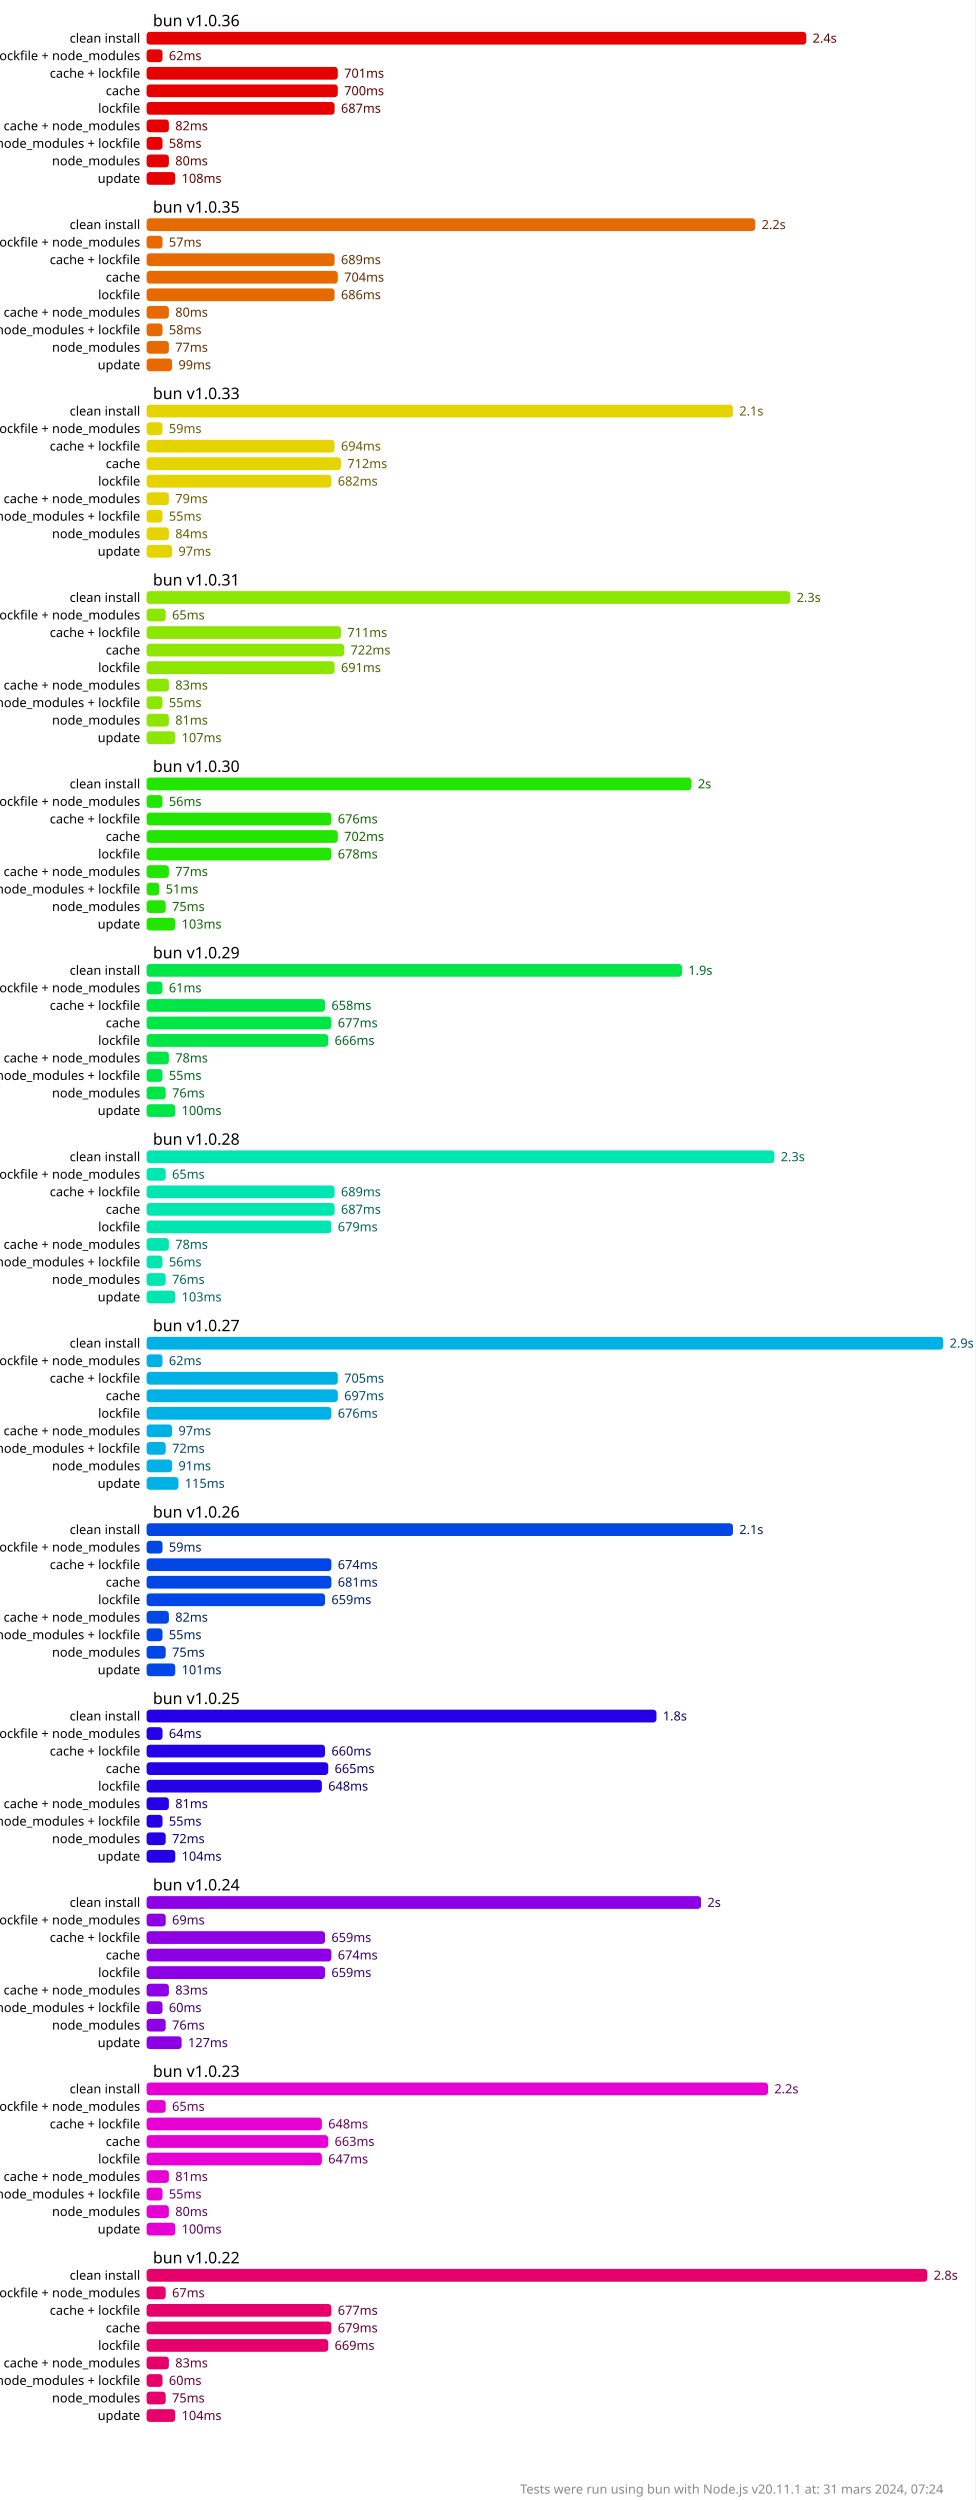
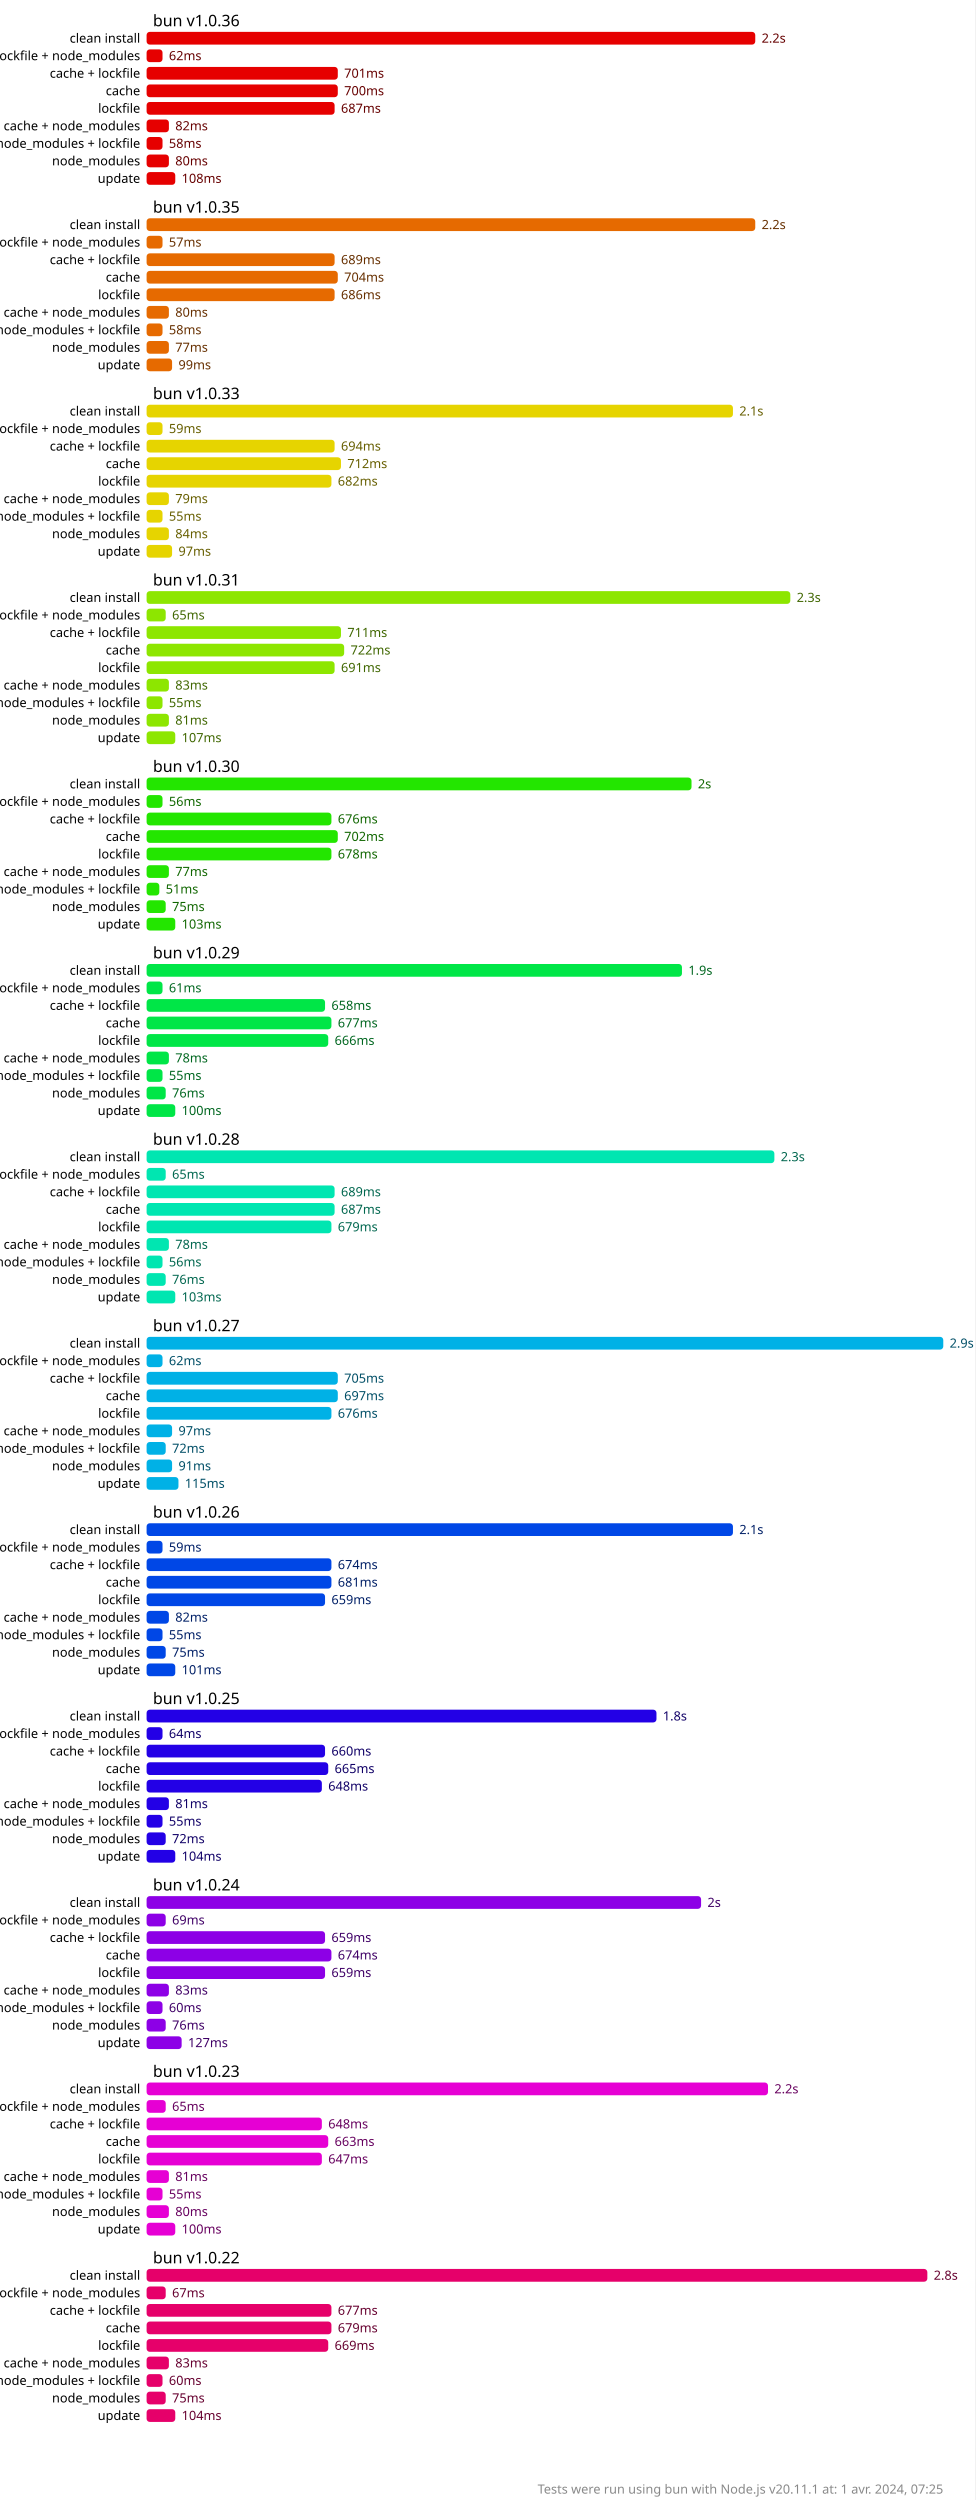
<svg xmlns="http://www.w3.org/2000/svg" version="1.1" viewBox="0 0 306 784.5">
  <style>
    .font { font-family: sans-serif; }
    .s2 { font-size: 2px; }
    .s3 { font-size: 3px; }
    .s4 { font-size: 4px; }
    .s5 { font-size: 5px; }
    .line { stroke: #cacaca; }
    .width { stroke-width: 0.5; }
    .text { fill: #888; }
    .bold { font-weight: bold; }
  </style>
  <rect x="0" y="0" width="306" height="784.5" fill="#fff" />
-   <rect x="46" y="10" width="207" height="4" fill="hsl(0, 100%, 45%)" rx="1" ry="1" />
-   <text x="255" y="12" fill="hsl(0, 100%, 20%)" dominant-baseline="middle" class="font s4">2.4s</text>
+   <rect x="46" y="10" width="191" height="4" fill="hsl(0, 100%, 45%)" rx="1" ry="1" />
+   <text x="239" y="12" fill="hsl(0, 100%, 20%)" dominant-baseline="middle" class="font s4">2.2s</text>
  <rect x="46" y="15.5" width="5" height="4" fill="hsl(0, 100%, 45%)" rx="1" ry="1" />
  <text x="53" y="17.5" fill="hsl(0, 100%, 20%)" dominant-baseline="middle" class="font s4">62ms</text>
  <rect x="46" y="21" width="60" height="4" fill="hsl(0, 100%, 45%)" rx="1" ry="1" />
  <text x="108" y="23" fill="hsl(0, 100%, 20%)" dominant-baseline="middle" class="font s4">701ms</text>
  <rect x="46" y="26.5" width="60" height="4" fill="hsl(0, 100%, 45%)" rx="1" ry="1" />
  <text x="108" y="28.5" fill="hsl(0, 100%, 20%)" dominant-baseline="middle" class="font s4">700ms</text>
  <rect x="46" y="32" width="59" height="4" fill="hsl(0, 100%, 45%)" rx="1" ry="1" />
  <text x="107" y="34" fill="hsl(0, 100%, 20%)" dominant-baseline="middle" class="font s4">687ms</text>
  <rect x="46" y="37.5" width="7" height="4" fill="hsl(0, 100%, 45%)" rx="1" ry="1" />
  <text x="55" y="39.5" fill="hsl(0, 100%, 20%)" dominant-baseline="middle" class="font s4">82ms</text>
  <rect x="46" y="43" width="5" height="4" fill="hsl(0, 100%, 45%)" rx="1" ry="1" />
  <text x="53" y="45" fill="hsl(0, 100%, 20%)" dominant-baseline="middle" class="font s4">58ms</text>
  <rect x="46" y="48.5" width="7" height="4" fill="hsl(0, 100%, 45%)" rx="1" ry="1" />
  <text x="55" y="50.5" fill="hsl(0, 100%, 20%)" dominant-baseline="middle" class="font s4">80ms</text>
  <rect x="46" y="54" width="9" height="4" fill="hsl(0, 100%, 45%)" rx="1" ry="1" />
  <text x="57" y="56" fill="hsl(0, 100%, 20%)" dominant-baseline="middle" class="font s4">108ms</text>
  <rect x="46" y="68.5" width="191" height="4" fill="hsl(27.692, 100%, 45%)" rx="1" ry="1" />
  <text x="239" y="70.5" fill="hsl(27.692, 100%, 20%)" dominant-baseline="middle" class="font s4">2.2s</text>
  <rect x="46" y="74" width="5" height="4" fill="hsl(27.692, 100%, 45%)" rx="1" ry="1" />
  <text x="53" y="76" fill="hsl(27.692, 100%, 20%)" dominant-baseline="middle" class="font s4">57ms</text>
  <rect x="46" y="79.5" width="59" height="4" fill="hsl(27.692, 100%, 45%)" rx="1" ry="1" />
  <text x="107" y="81.5" fill="hsl(27.692, 100%, 20%)" dominant-baseline="middle" class="font s4">689ms</text>
  <rect x="46" y="85" width="60" height="4" fill="hsl(27.692, 100%, 45%)" rx="1" ry="1" />
  <text x="108" y="87" fill="hsl(27.692, 100%, 20%)" dominant-baseline="middle" class="font s4">704ms</text>
  <rect x="46" y="90.5" width="59" height="4" fill="hsl(27.692, 100%, 45%)" rx="1" ry="1" />
  <text x="107" y="92.5" fill="hsl(27.692, 100%, 20%)" dominant-baseline="middle" class="font s4">686ms</text>
  <rect x="46" y="96" width="7" height="4" fill="hsl(27.692, 100%, 45%)" rx="1" ry="1" />
  <text x="55" y="98" fill="hsl(27.692, 100%, 20%)" dominant-baseline="middle" class="font s4">80ms</text>
  <rect x="46" y="101.5" width="5" height="4" fill="hsl(27.692, 100%, 45%)" rx="1" ry="1" />
  <text x="53" y="103.5" fill="hsl(27.692, 100%, 20%)" dominant-baseline="middle" class="font s4">58ms</text>
  <rect x="46" y="107" width="7" height="4" fill="hsl(27.692, 100%, 45%)" rx="1" ry="1" />
  <text x="55" y="109" fill="hsl(27.692, 100%, 20%)" dominant-baseline="middle" class="font s4">77ms</text>
  <rect x="46" y="112.5" width="8" height="4" fill="hsl(27.692, 100%, 45%)" rx="1" ry="1" />
  <text x="56" y="114.5" fill="hsl(27.692, 100%, 20%)" dominant-baseline="middle" class="font s4">99ms</text>
  <rect x="46" y="127" width="184" height="4" fill="hsl(55.385, 100%, 45%)" rx="1" ry="1" />
  <text x="232" y="129" fill="hsl(55.385, 100%, 20%)" dominant-baseline="middle" class="font s4">2.1s</text>
  <rect x="46" y="132.5" width="5" height="4" fill="hsl(55.385, 100%, 45%)" rx="1" ry="1" />
  <text x="53" y="134.5" fill="hsl(55.385, 100%, 20%)" dominant-baseline="middle" class="font s4">59ms</text>
  <rect x="46" y="138" width="59" height="4" fill="hsl(55.385, 100%, 45%)" rx="1" ry="1" />
  <text x="107" y="140" fill="hsl(55.385, 100%, 20%)" dominant-baseline="middle" class="font s4">694ms</text>
  <rect x="46" y="143.5" width="61" height="4" fill="hsl(55.385, 100%, 45%)" rx="1" ry="1" />
  <text x="109" y="145.5" fill="hsl(55.385, 100%, 20%)" dominant-baseline="middle" class="font s4">712ms</text>
  <rect x="46" y="149" width="58" height="4" fill="hsl(55.385, 100%, 45%)" rx="1" ry="1" />
  <text x="106" y="151" fill="hsl(55.385, 100%, 20%)" dominant-baseline="middle" class="font s4">682ms</text>
  <rect x="46" y="154.5" width="7" height="4" fill="hsl(55.385, 100%, 45%)" rx="1" ry="1" />
  <text x="55" y="156.5" fill="hsl(55.385, 100%, 20%)" dominant-baseline="middle" class="font s4">79ms</text>
  <rect x="46" y="160" width="5" height="4" fill="hsl(55.385, 100%, 45%)" rx="1" ry="1" />
  <text x="53" y="162" fill="hsl(55.385, 100%, 20%)" dominant-baseline="middle" class="font s4">55ms</text>
  <rect x="46" y="165.5" width="7" height="4" fill="hsl(55.385, 100%, 45%)" rx="1" ry="1" />
  <text x="55" y="167.5" fill="hsl(55.385, 100%, 20%)" dominant-baseline="middle" class="font s4">84ms</text>
  <rect x="46" y="171" width="8" height="4" fill="hsl(55.385, 100%, 45%)" rx="1" ry="1" />
  <text x="56" y="173" fill="hsl(55.385, 100%, 20%)" dominant-baseline="middle" class="font s4">97ms</text>
  <rect x="46" y="185.5" width="202" height="4" fill="hsl(83.077, 100%, 45%)" rx="1" ry="1" />
  <text x="250" y="187.5" fill="hsl(83.077, 100%, 20%)" dominant-baseline="middle" class="font s4">2.3s</text>
  <rect x="46" y="191" width="6" height="4" fill="hsl(83.077, 100%, 45%)" rx="1" ry="1" />
  <text x="54" y="193" fill="hsl(83.077, 100%, 20%)" dominant-baseline="middle" class="font s4">65ms</text>
  <rect x="46" y="196.5" width="61" height="4" fill="hsl(83.077, 100%, 45%)" rx="1" ry="1" />
  <text x="109" y="198.5" fill="hsl(83.077, 100%, 20%)" dominant-baseline="middle" class="font s4">711ms</text>
  <rect x="46" y="202" width="62" height="4" fill="hsl(83.077, 100%, 45%)" rx="1" ry="1" />
  <text x="110" y="204" fill="hsl(83.077, 100%, 20%)" dominant-baseline="middle" class="font s4">722ms</text>
  <rect x="46" y="207.5" width="59" height="4" fill="hsl(83.077, 100%, 45%)" rx="1" ry="1" />
  <text x="107" y="209.5" fill="hsl(83.077, 100%, 20%)" dominant-baseline="middle" class="font s4">691ms</text>
  <rect x="46" y="213" width="7" height="4" fill="hsl(83.077, 100%, 45%)" rx="1" ry="1" />
  <text x="55" y="215" fill="hsl(83.077, 100%, 20%)" dominant-baseline="middle" class="font s4">83ms</text>
  <rect x="46" y="218.5" width="5" height="4" fill="hsl(83.077, 100%, 45%)" rx="1" ry="1" />
  <text x="53" y="220.5" fill="hsl(83.077, 100%, 20%)" dominant-baseline="middle" class="font s4">55ms</text>
  <rect x="46" y="224" width="7" height="4" fill="hsl(83.077, 100%, 45%)" rx="1" ry="1" />
  <text x="55" y="226" fill="hsl(83.077, 100%, 20%)" dominant-baseline="middle" class="font s4">81ms</text>
  <rect x="46" y="229.5" width="9" height="4" fill="hsl(83.077, 100%, 45%)" rx="1" ry="1" />
  <text x="57" y="231.5" fill="hsl(83.077, 100%, 20%)" dominant-baseline="middle" class="font s4">107ms</text>
  <rect x="46" y="244" width="171" height="4" fill="hsl(110.769, 100%, 45%)" rx="1" ry="1" />
  <text x="219" y="246" fill="hsl(110.769, 100%, 20%)" dominant-baseline="middle" class="font s4">2s</text>
  <rect x="46" y="249.5" width="5" height="4" fill="hsl(110.769, 100%, 45%)" rx="1" ry="1" />
  <text x="53" y="251.5" fill="hsl(110.769, 100%, 20%)" dominant-baseline="middle" class="font s4">56ms</text>
  <rect x="46" y="255" width="58" height="4" fill="hsl(110.769, 100%, 45%)" rx="1" ry="1" />
  <text x="106" y="257" fill="hsl(110.769, 100%, 20%)" dominant-baseline="middle" class="font s4">676ms</text>
  <rect x="46" y="260.5" width="60" height="4" fill="hsl(110.769, 100%, 45%)" rx="1" ry="1" />
  <text x="108" y="262.5" fill="hsl(110.769, 100%, 20%)" dominant-baseline="middle" class="font s4">702ms</text>
  <rect x="46" y="266" width="58" height="4" fill="hsl(110.769, 100%, 45%)" rx="1" ry="1" />
  <text x="106" y="268" fill="hsl(110.769, 100%, 20%)" dominant-baseline="middle" class="font s4">678ms</text>
  <rect x="46" y="271.5" width="7" height="4" fill="hsl(110.769, 100%, 45%)" rx="1" ry="1" />
  <text x="55" y="273.5" fill="hsl(110.769, 100%, 20%)" dominant-baseline="middle" class="font s4">77ms</text>
  <rect x="46" y="277" width="4" height="4" fill="hsl(110.769, 100%, 45%)" rx="1" ry="1" />
  <text x="52" y="279" fill="hsl(110.769, 100%, 20%)" dominant-baseline="middle" class="font s4">51ms</text>
  <rect x="46" y="282.5" width="6" height="4" fill="hsl(110.769, 100%, 45%)" rx="1" ry="1" />
  <text x="54" y="284.5" fill="hsl(110.769, 100%, 20%)" dominant-baseline="middle" class="font s4">75ms</text>
  <rect x="46" y="288" width="9" height="4" fill="hsl(110.769, 100%, 45%)" rx="1" ry="1" />
  <text x="57" y="290" fill="hsl(110.769, 100%, 20%)" dominant-baseline="middle" class="font s4">103ms</text>
  <rect x="46" y="302.5" width="168" height="4" fill="hsl(138.462, 100%, 45%)" rx="1" ry="1" />
  <text x="216" y="304.5" fill="hsl(138.462, 100%, 20%)" dominant-baseline="middle" class="font s4">1.9s</text>
  <rect x="46" y="308" width="5" height="4" fill="hsl(138.462, 100%, 45%)" rx="1" ry="1" />
  <text x="53" y="310" fill="hsl(138.462, 100%, 20%)" dominant-baseline="middle" class="font s4">61ms</text>
  <rect x="46" y="313.5" width="56" height="4" fill="hsl(138.462, 100%, 45%)" rx="1" ry="1" />
  <text x="104" y="315.5" fill="hsl(138.462, 100%, 20%)" dominant-baseline="middle" class="font s4">658ms</text>
  <rect x="46" y="319" width="58" height="4" fill="hsl(138.462, 100%, 45%)" rx="1" ry="1" />
  <text x="106" y="321" fill="hsl(138.462, 100%, 20%)" dominant-baseline="middle" class="font s4">677ms</text>
  <rect x="46" y="324.5" width="57" height="4" fill="hsl(138.462, 100%, 45%)" rx="1" ry="1" />
  <text x="105" y="326.5" fill="hsl(138.462, 100%, 20%)" dominant-baseline="middle" class="font s4">666ms</text>
  <rect x="46" y="330" width="7" height="4" fill="hsl(138.462, 100%, 45%)" rx="1" ry="1" />
  <text x="55" y="332" fill="hsl(138.462, 100%, 20%)" dominant-baseline="middle" class="font s4">78ms</text>
  <rect x="46" y="335.5" width="5" height="4" fill="hsl(138.462, 100%, 45%)" rx="1" ry="1" />
  <text x="53" y="337.5" fill="hsl(138.462, 100%, 20%)" dominant-baseline="middle" class="font s4">55ms</text>
  <rect x="46" y="341" width="6" height="4" fill="hsl(138.462, 100%, 45%)" rx="1" ry="1" />
  <text x="54" y="343" fill="hsl(138.462, 100%, 20%)" dominant-baseline="middle" class="font s4">76ms</text>
  <rect x="46" y="346.5" width="9" height="4" fill="hsl(138.462, 100%, 45%)" rx="1" ry="1" />
  <text x="57" y="348.5" fill="hsl(138.462, 100%, 20%)" dominant-baseline="middle" class="font s4">100ms</text>
  <rect x="46" y="361" width="197" height="4" fill="hsl(166.154, 100%, 45%)" rx="1" ry="1" />
  <text x="245" y="363" fill="hsl(166.154, 100%, 20%)" dominant-baseline="middle" class="font s4">2.3s</text>
  <rect x="46" y="366.5" width="6" height="4" fill="hsl(166.154, 100%, 45%)" rx="1" ry="1" />
  <text x="54" y="368.5" fill="hsl(166.154, 100%, 20%)" dominant-baseline="middle" class="font s4">65ms</text>
  <rect x="46" y="372" width="59" height="4" fill="hsl(166.154, 100%, 45%)" rx="1" ry="1" />
  <text x="107" y="374" fill="hsl(166.154, 100%, 20%)" dominant-baseline="middle" class="font s4">689ms</text>
  <rect x="46" y="377.5" width="59" height="4" fill="hsl(166.154, 100%, 45%)" rx="1" ry="1" />
  <text x="107" y="379.5" fill="hsl(166.154, 100%, 20%)" dominant-baseline="middle" class="font s4">687ms</text>
  <rect x="46" y="383" width="58" height="4" fill="hsl(166.154, 100%, 45%)" rx="1" ry="1" />
  <text x="106" y="385" fill="hsl(166.154, 100%, 20%)" dominant-baseline="middle" class="font s4">679ms</text>
  <rect x="46" y="388.5" width="7" height="4" fill="hsl(166.154, 100%, 45%)" rx="1" ry="1" />
  <text x="55" y="390.5" fill="hsl(166.154, 100%, 20%)" dominant-baseline="middle" class="font s4">78ms</text>
  <rect x="46" y="394" width="5" height="4" fill="hsl(166.154, 100%, 45%)" rx="1" ry="1" />
  <text x="53" y="396" fill="hsl(166.154, 100%, 20%)" dominant-baseline="middle" class="font s4">56ms</text>
  <rect x="46" y="399.5" width="6" height="4" fill="hsl(166.154, 100%, 45%)" rx="1" ry="1" />
  <text x="54" y="401.5" fill="hsl(166.154, 100%, 20%)" dominant-baseline="middle" class="font s4">76ms</text>
  <rect x="46" y="405" width="9" height="4" fill="hsl(166.154, 100%, 45%)" rx="1" ry="1" />
  <text x="57" y="407" fill="hsl(166.154, 100%, 20%)" dominant-baseline="middle" class="font s4">103ms</text>
  <rect x="46" y="419.5" width="250" height="4" fill="hsl(193.846, 100%, 45%)" rx="1" ry="1" />
  <text x="298" y="421.5" fill="hsl(193.846, 100%, 20%)" dominant-baseline="middle" class="font s4">2.9s</text>
  <rect x="46" y="425" width="5" height="4" fill="hsl(193.846, 100%, 45%)" rx="1" ry="1" />
  <text x="53" y="427" fill="hsl(193.846, 100%, 20%)" dominant-baseline="middle" class="font s4">62ms</text>
  <rect x="46" y="430.5" width="60" height="4" fill="hsl(193.846, 100%, 45%)" rx="1" ry="1" />
  <text x="108" y="432.5" fill="hsl(193.846, 100%, 20%)" dominant-baseline="middle" class="font s4">705ms</text>
  <rect x="46" y="436" width="60" height="4" fill="hsl(193.846, 100%, 45%)" rx="1" ry="1" />
  <text x="108" y="438" fill="hsl(193.846, 100%, 20%)" dominant-baseline="middle" class="font s4">697ms</text>
  <rect x="46" y="441.5" width="58" height="4" fill="hsl(193.846, 100%, 45%)" rx="1" ry="1" />
  <text x="106" y="443.5" fill="hsl(193.846, 100%, 20%)" dominant-baseline="middle" class="font s4">676ms</text>
  <rect x="46" y="447" width="8" height="4" fill="hsl(193.846, 100%, 45%)" rx="1" ry="1" />
  <text x="56" y="449" fill="hsl(193.846, 100%, 20%)" dominant-baseline="middle" class="font s4">97ms</text>
  <rect x="46" y="452.5" width="6" height="4" fill="hsl(193.846, 100%, 45%)" rx="1" ry="1" />
  <text x="54" y="454.5" fill="hsl(193.846, 100%, 20%)" dominant-baseline="middle" class="font s4">72ms</text>
  <rect x="46" y="458" width="8" height="4" fill="hsl(193.846, 100%, 45%)" rx="1" ry="1" />
  <text x="56" y="460" fill="hsl(193.846, 100%, 20%)" dominant-baseline="middle" class="font s4">91ms</text>
  <rect x="46" y="463.5" width="10" height="4" fill="hsl(193.846, 100%, 45%)" rx="1" ry="1" />
  <text x="58" y="465.5" fill="hsl(193.846, 100%, 20%)" dominant-baseline="middle" class="font s4">115ms</text>
  <rect x="46" y="478" width="184" height="4" fill="hsl(221.538, 100%, 45%)" rx="1" ry="1" />
  <text x="232" y="480" fill="hsl(221.538, 100%, 20%)" dominant-baseline="middle" class="font s4">2.1s</text>
  <rect x="46" y="483.5" width="5" height="4" fill="hsl(221.538, 100%, 45%)" rx="1" ry="1" />
  <text x="53" y="485.5" fill="hsl(221.538, 100%, 20%)" dominant-baseline="middle" class="font s4">59ms</text>
  <rect x="46" y="489" width="58" height="4" fill="hsl(221.538, 100%, 45%)" rx="1" ry="1" />
  <text x="106" y="491" fill="hsl(221.538, 100%, 20%)" dominant-baseline="middle" class="font s4">674ms</text>
  <rect x="46" y="494.5" width="58" height="4" fill="hsl(221.538, 100%, 45%)" rx="1" ry="1" />
  <text x="106" y="496.5" fill="hsl(221.538, 100%, 20%)" dominant-baseline="middle" class="font s4">681ms</text>
  <rect x="46" y="500" width="56" height="4" fill="hsl(221.538, 100%, 45%)" rx="1" ry="1" />
  <text x="104" y="502" fill="hsl(221.538, 100%, 20%)" dominant-baseline="middle" class="font s4">659ms</text>
  <rect x="46" y="505.5" width="7" height="4" fill="hsl(221.538, 100%, 45%)" rx="1" ry="1" />
  <text x="55" y="507.5" fill="hsl(221.538, 100%, 20%)" dominant-baseline="middle" class="font s4">82ms</text>
  <rect x="46" y="511" width="5" height="4" fill="hsl(221.538, 100%, 45%)" rx="1" ry="1" />
  <text x="53" y="513" fill="hsl(221.538, 100%, 20%)" dominant-baseline="middle" class="font s4">55ms</text>
  <rect x="46" y="516.5" width="6" height="4" fill="hsl(221.538, 100%, 45%)" rx="1" ry="1" />
  <text x="54" y="518.5" fill="hsl(221.538, 100%, 20%)" dominant-baseline="middle" class="font s4">75ms</text>
  <rect x="46" y="522" width="9" height="4" fill="hsl(221.538, 100%, 45%)" rx="1" ry="1" />
  <text x="57" y="524" fill="hsl(221.538, 100%, 20%)" dominant-baseline="middle" class="font s4">101ms</text>
  <rect x="46" y="536.5" width="160" height="4" fill="hsl(249.231, 100%, 45%)" rx="1" ry="1" />
  <text x="208" y="538.5" fill="hsl(249.231, 100%, 20%)" dominant-baseline="middle" class="font s4">1.8s</text>
  <rect x="46" y="542" width="5" height="4" fill="hsl(249.231, 100%, 45%)" rx="1" ry="1" />
  <text x="53" y="544" fill="hsl(249.231, 100%, 20%)" dominant-baseline="middle" class="font s4">64ms</text>
  <rect x="46" y="547.5" width="56" height="4" fill="hsl(249.231, 100%, 45%)" rx="1" ry="1" />
  <text x="104" y="549.5" fill="hsl(249.231, 100%, 20%)" dominant-baseline="middle" class="font s4">660ms</text>
  <rect x="46" y="553" width="57" height="4" fill="hsl(249.231, 100%, 45%)" rx="1" ry="1" />
  <text x="105" y="555" fill="hsl(249.231, 100%, 20%)" dominant-baseline="middle" class="font s4">665ms</text>
  <rect x="46" y="558.5" width="55" height="4" fill="hsl(249.231, 100%, 45%)" rx="1" ry="1" />
  <text x="103" y="560.5" fill="hsl(249.231, 100%, 20%)" dominant-baseline="middle" class="font s4">648ms</text>
  <rect x="46" y="564" width="7" height="4" fill="hsl(249.231, 100%, 45%)" rx="1" ry="1" />
  <text x="55" y="566" fill="hsl(249.231, 100%, 20%)" dominant-baseline="middle" class="font s4">81ms</text>
  <rect x="46" y="569.5" width="5" height="4" fill="hsl(249.231, 100%, 45%)" rx="1" ry="1" />
  <text x="53" y="571.5" fill="hsl(249.231, 100%, 20%)" dominant-baseline="middle" class="font s4">55ms</text>
  <rect x="46" y="575" width="6" height="4" fill="hsl(249.231, 100%, 45%)" rx="1" ry="1" />
  <text x="54" y="577" fill="hsl(249.231, 100%, 20%)" dominant-baseline="middle" class="font s4">72ms</text>
  <rect x="46" y="580.5" width="9" height="4" fill="hsl(249.231, 100%, 45%)" rx="1" ry="1" />
  <text x="57" y="582.5" fill="hsl(249.231, 100%, 20%)" dominant-baseline="middle" class="font s4">104ms</text>
  <rect x="46" y="595" width="174" height="4" fill="hsl(276.923, 100%, 45%)" rx="1" ry="1" />
  <text x="222" y="597" fill="hsl(276.923, 100%, 20%)" dominant-baseline="middle" class="font s4">2s</text>
  <rect x="46" y="600.5" width="6" height="4" fill="hsl(276.923, 100%, 45%)" rx="1" ry="1" />
  <text x="54" y="602.5" fill="hsl(276.923, 100%, 20%)" dominant-baseline="middle" class="font s4">69ms</text>
  <rect x="46" y="606" width="56" height="4" fill="hsl(276.923, 100%, 45%)" rx="1" ry="1" />
  <text x="104" y="608" fill="hsl(276.923, 100%, 20%)" dominant-baseline="middle" class="font s4">659ms</text>
  <rect x="46" y="611.5" width="58" height="4" fill="hsl(276.923, 100%, 45%)" rx="1" ry="1" />
  <text x="106" y="613.5" fill="hsl(276.923, 100%, 20%)" dominant-baseline="middle" class="font s4">674ms</text>
  <rect x="46" y="617" width="56" height="4" fill="hsl(276.923, 100%, 45%)" rx="1" ry="1" />
  <text x="104" y="619" fill="hsl(276.923, 100%, 20%)" dominant-baseline="middle" class="font s4">659ms</text>
  <rect x="46" y="622.5" width="7" height="4" fill="hsl(276.923, 100%, 45%)" rx="1" ry="1" />
  <text x="55" y="624.5" fill="hsl(276.923, 100%, 20%)" dominant-baseline="middle" class="font s4">83ms</text>
  <rect x="46" y="628" width="5" height="4" fill="hsl(276.923, 100%, 45%)" rx="1" ry="1" />
  <text x="53" y="630" fill="hsl(276.923, 100%, 20%)" dominant-baseline="middle" class="font s4">60ms</text>
  <rect x="46" y="633.5" width="6" height="4" fill="hsl(276.923, 100%, 45%)" rx="1" ry="1" />
  <text x="54" y="635.5" fill="hsl(276.923, 100%, 20%)" dominant-baseline="middle" class="font s4">76ms</text>
  <rect x="46" y="639" width="11" height="4" fill="hsl(276.923, 100%, 45%)" rx="1" ry="1" />
  <text x="59" y="641" fill="hsl(276.923, 100%, 20%)" dominant-baseline="middle" class="font s4">127ms</text>
  <rect x="46" y="653.5" width="195" height="4" fill="hsl(304.615, 100%, 45%)" rx="1" ry="1" />
  <text x="243" y="655.5" fill="hsl(304.615, 100%, 20%)" dominant-baseline="middle" class="font s4">2.2s</text>
  <rect x="46" y="659" width="6" height="4" fill="hsl(304.615, 100%, 45%)" rx="1" ry="1" />
  <text x="54" y="661" fill="hsl(304.615, 100%, 20%)" dominant-baseline="middle" class="font s4">65ms</text>
  <rect x="46" y="664.5" width="55" height="4" fill="hsl(304.615, 100%, 45%)" rx="1" ry="1" />
  <text x="103" y="666.5" fill="hsl(304.615, 100%, 20%)" dominant-baseline="middle" class="font s4">648ms</text>
  <rect x="46" y="670" width="57" height="4" fill="hsl(304.615, 100%, 45%)" rx="1" ry="1" />
  <text x="105" y="672" fill="hsl(304.615, 100%, 20%)" dominant-baseline="middle" class="font s4">663ms</text>
  <rect x="46" y="675.5" width="55" height="4" fill="hsl(304.615, 100%, 45%)" rx="1" ry="1" />
  <text x="103" y="677.5" fill="hsl(304.615, 100%, 20%)" dominant-baseline="middle" class="font s4">647ms</text>
  <rect x="46" y="681" width="7" height="4" fill="hsl(304.615, 100%, 45%)" rx="1" ry="1" />
  <text x="55" y="683" fill="hsl(304.615, 100%, 20%)" dominant-baseline="middle" class="font s4">81ms</text>
  <rect x="46" y="686.5" width="5" height="4" fill="hsl(304.615, 100%, 45%)" rx="1" ry="1" />
  <text x="53" y="688.5" fill="hsl(304.615, 100%, 20%)" dominant-baseline="middle" class="font s4">55ms</text>
  <rect x="46" y="692" width="7" height="4" fill="hsl(304.615, 100%, 45%)" rx="1" ry="1" />
  <text x="55" y="694" fill="hsl(304.615, 100%, 20%)" dominant-baseline="middle" class="font s4">80ms</text>
  <rect x="46" y="697.5" width="9" height="4" fill="hsl(304.615, 100%, 45%)" rx="1" ry="1" />
  <text x="57" y="699.5" fill="hsl(304.615, 100%, 20%)" dominant-baseline="middle" class="font s4">100ms</text>
  <rect x="46" y="712" width="245" height="4" fill="hsl(332.308, 100%, 45%)" rx="1" ry="1" />
  <text x="293" y="714" fill="hsl(332.308, 100%, 20%)" dominant-baseline="middle" class="font s4">2.8s</text>
  <rect x="46" y="717.5" width="6" height="4" fill="hsl(332.308, 100%, 45%)" rx="1" ry="1" />
  <text x="54" y="719.5" fill="hsl(332.308, 100%, 20%)" dominant-baseline="middle" class="font s4">67ms</text>
  <rect x="46" y="723" width="58" height="4" fill="hsl(332.308, 100%, 45%)" rx="1" ry="1" />
  <text x="106" y="725" fill="hsl(332.308, 100%, 20%)" dominant-baseline="middle" class="font s4">677ms</text>
  <rect x="46" y="728.5" width="58" height="4" fill="hsl(332.308, 100%, 45%)" rx="1" ry="1" />
  <text x="106" y="730.5" fill="hsl(332.308, 100%, 20%)" dominant-baseline="middle" class="font s4">679ms</text>
  <rect x="46" y="734" width="57" height="4" fill="hsl(332.308, 100%, 45%)" rx="1" ry="1" />
  <text x="105" y="736" fill="hsl(332.308, 100%, 20%)" dominant-baseline="middle" class="font s4">669ms</text>
  <rect x="46" y="739.5" width="7" height="4" fill="hsl(332.308, 100%, 45%)" rx="1" ry="1" />
  <text x="55" y="741.5" fill="hsl(332.308, 100%, 20%)" dominant-baseline="middle" class="font s4">83ms</text>
  <rect x="46" y="745" width="5" height="4" fill="hsl(332.308, 100%, 45%)" rx="1" ry="1" />
  <text x="53" y="747" fill="hsl(332.308, 100%, 20%)" dominant-baseline="middle" class="font s4">60ms</text>
  <rect x="46" y="750.5" width="6" height="4" fill="hsl(332.308, 100%, 45%)" rx="1" ry="1" />
  <text x="54" y="752.5" fill="hsl(332.308, 100%, 20%)" dominant-baseline="middle" class="font s4">75ms</text>
  <rect x="46" y="756" width="9" height="4" fill="hsl(332.308, 100%, 45%)" rx="1" ry="1" />
  <text x="57" y="758" fill="hsl(332.308, 100%, 20%)" dominant-baseline="middle" class="font s4">104ms</text>
  <text x="48" y="6.5" class="font s5" dominant-baseline="middle" text-anchor="start">bun v1.0.36</text>
  <text x="44" y="12" class="font s4" dominant-baseline="middle" text-anchor="end">clean install</text>
  <text x="44" y="17.5" class="font s4" dominant-baseline="middle" text-anchor="end">cache + lockfile + node_modules</text>
  <text x="44" y="23" class="font s4" dominant-baseline="middle" text-anchor="end">cache + lockfile</text>
  <text x="44" y="28.5" class="font s4" dominant-baseline="middle" text-anchor="end">cache</text>
  <text x="44" y="34" class="font s4" dominant-baseline="middle" text-anchor="end">lockfile</text>
  <text x="44" y="39.5" class="font s4" dominant-baseline="middle" text-anchor="end">cache + node_modules</text>
  <text x="44" y="45" class="font s4" dominant-baseline="middle" text-anchor="end">node_modules + lockfile</text>
  <text x="44" y="50.5" class="font s4" dominant-baseline="middle" text-anchor="end">node_modules</text>
  <text x="44" y="56" class="font s4" dominant-baseline="middle" text-anchor="end">update</text>
  <text x="48" y="65" class="font s5" dominant-baseline="middle" text-anchor="start">bun v1.0.35</text>
  <text x="44" y="70.5" class="font s4" dominant-baseline="middle" text-anchor="end">clean install</text>
  <text x="44" y="76" class="font s4" dominant-baseline="middle" text-anchor="end">cache + lockfile + node_modules</text>
  <text x="44" y="81.5" class="font s4" dominant-baseline="middle" text-anchor="end">cache + lockfile</text>
  <text x="44" y="87" class="font s4" dominant-baseline="middle" text-anchor="end">cache</text>
  <text x="44" y="92.5" class="font s4" dominant-baseline="middle" text-anchor="end">lockfile</text>
  <text x="44" y="98" class="font s4" dominant-baseline="middle" text-anchor="end">cache + node_modules</text>
  <text x="44" y="103.5" class="font s4" dominant-baseline="middle" text-anchor="end">node_modules + lockfile</text>
  <text x="44" y="109" class="font s4" dominant-baseline="middle" text-anchor="end">node_modules</text>
  <text x="44" y="114.5" class="font s4" dominant-baseline="middle" text-anchor="end">update</text>
  <text x="48" y="123.5" class="font s5" dominant-baseline="middle" text-anchor="start">bun v1.0.33</text>
  <text x="44" y="129" class="font s4" dominant-baseline="middle" text-anchor="end">clean install</text>
  <text x="44" y="134.5" class="font s4" dominant-baseline="middle" text-anchor="end">cache + lockfile + node_modules</text>
  <text x="44" y="140" class="font s4" dominant-baseline="middle" text-anchor="end">cache + lockfile</text>
  <text x="44" y="145.5" class="font s4" dominant-baseline="middle" text-anchor="end">cache</text>
  <text x="44" y="151" class="font s4" dominant-baseline="middle" text-anchor="end">lockfile</text>
  <text x="44" y="156.5" class="font s4" dominant-baseline="middle" text-anchor="end">cache + node_modules</text>
  <text x="44" y="162" class="font s4" dominant-baseline="middle" text-anchor="end">node_modules + lockfile</text>
  <text x="44" y="167.5" class="font s4" dominant-baseline="middle" text-anchor="end">node_modules</text>
  <text x="44" y="173" class="font s4" dominant-baseline="middle" text-anchor="end">update</text>
  <text x="48" y="182" class="font s5" dominant-baseline="middle" text-anchor="start">bun v1.0.31</text>
  <text x="44" y="187.5" class="font s4" dominant-baseline="middle" text-anchor="end">clean install</text>
  <text x="44" y="193" class="font s4" dominant-baseline="middle" text-anchor="end">cache + lockfile + node_modules</text>
  <text x="44" y="198.5" class="font s4" dominant-baseline="middle" text-anchor="end">cache + lockfile</text>
  <text x="44" y="204" class="font s4" dominant-baseline="middle" text-anchor="end">cache</text>
  <text x="44" y="209.5" class="font s4" dominant-baseline="middle" text-anchor="end">lockfile</text>
  <text x="44" y="215" class="font s4" dominant-baseline="middle" text-anchor="end">cache + node_modules</text>
  <text x="44" y="220.5" class="font s4" dominant-baseline="middle" text-anchor="end">node_modules + lockfile</text>
  <text x="44" y="226" class="font s4" dominant-baseline="middle" text-anchor="end">node_modules</text>
  <text x="44" y="231.5" class="font s4" dominant-baseline="middle" text-anchor="end">update</text>
  <text x="48" y="240.5" class="font s5" dominant-baseline="middle" text-anchor="start">bun v1.0.30</text>
  <text x="44" y="246" class="font s4" dominant-baseline="middle" text-anchor="end">clean install</text>
  <text x="44" y="251.5" class="font s4" dominant-baseline="middle" text-anchor="end">cache + lockfile + node_modules</text>
  <text x="44" y="257" class="font s4" dominant-baseline="middle" text-anchor="end">cache + lockfile</text>
  <text x="44" y="262.5" class="font s4" dominant-baseline="middle" text-anchor="end">cache</text>
  <text x="44" y="268" class="font s4" dominant-baseline="middle" text-anchor="end">lockfile</text>
  <text x="44" y="273.5" class="font s4" dominant-baseline="middle" text-anchor="end">cache + node_modules</text>
  <text x="44" y="279" class="font s4" dominant-baseline="middle" text-anchor="end">node_modules + lockfile</text>
  <text x="44" y="284.5" class="font s4" dominant-baseline="middle" text-anchor="end">node_modules</text>
  <text x="44" y="290" class="font s4" dominant-baseline="middle" text-anchor="end">update</text>
  <text x="48" y="299" class="font s5" dominant-baseline="middle" text-anchor="start">bun v1.0.29</text>
  <text x="44" y="304.5" class="font s4" dominant-baseline="middle" text-anchor="end">clean install</text>
  <text x="44" y="310" class="font s4" dominant-baseline="middle" text-anchor="end">cache + lockfile + node_modules</text>
  <text x="44" y="315.5" class="font s4" dominant-baseline="middle" text-anchor="end">cache + lockfile</text>
  <text x="44" y="321" class="font s4" dominant-baseline="middle" text-anchor="end">cache</text>
  <text x="44" y="326.5" class="font s4" dominant-baseline="middle" text-anchor="end">lockfile</text>
  <text x="44" y="332" class="font s4" dominant-baseline="middle" text-anchor="end">cache + node_modules</text>
  <text x="44" y="337.5" class="font s4" dominant-baseline="middle" text-anchor="end">node_modules + lockfile</text>
  <text x="44" y="343" class="font s4" dominant-baseline="middle" text-anchor="end">node_modules</text>
  <text x="44" y="348.5" class="font s4" dominant-baseline="middle" text-anchor="end">update</text>
  <text x="48" y="357.5" class="font s5" dominant-baseline="middle" text-anchor="start">bun v1.0.28</text>
  <text x="44" y="363" class="font s4" dominant-baseline="middle" text-anchor="end">clean install</text>
  <text x="44" y="368.5" class="font s4" dominant-baseline="middle" text-anchor="end">cache + lockfile + node_modules</text>
  <text x="44" y="374" class="font s4" dominant-baseline="middle" text-anchor="end">cache + lockfile</text>
  <text x="44" y="379.5" class="font s4" dominant-baseline="middle" text-anchor="end">cache</text>
  <text x="44" y="385" class="font s4" dominant-baseline="middle" text-anchor="end">lockfile</text>
  <text x="44" y="390.5" class="font s4" dominant-baseline="middle" text-anchor="end">cache + node_modules</text>
  <text x="44" y="396" class="font s4" dominant-baseline="middle" text-anchor="end">node_modules + lockfile</text>
  <text x="44" y="401.5" class="font s4" dominant-baseline="middle" text-anchor="end">node_modules</text>
  <text x="44" y="407" class="font s4" dominant-baseline="middle" text-anchor="end">update</text>
  <text x="48" y="416" class="font s5" dominant-baseline="middle" text-anchor="start">bun v1.0.27</text>
  <text x="44" y="421.5" class="font s4" dominant-baseline="middle" text-anchor="end">clean install</text>
  <text x="44" y="427" class="font s4" dominant-baseline="middle" text-anchor="end">cache + lockfile + node_modules</text>
  <text x="44" y="432.5" class="font s4" dominant-baseline="middle" text-anchor="end">cache + lockfile</text>
  <text x="44" y="438" class="font s4" dominant-baseline="middle" text-anchor="end">cache</text>
  <text x="44" y="443.5" class="font s4" dominant-baseline="middle" text-anchor="end">lockfile</text>
  <text x="44" y="449" class="font s4" dominant-baseline="middle" text-anchor="end">cache + node_modules</text>
  <text x="44" y="454.5" class="font s4" dominant-baseline="middle" text-anchor="end">node_modules + lockfile</text>
  <text x="44" y="460" class="font s4" dominant-baseline="middle" text-anchor="end">node_modules</text>
  <text x="44" y="465.5" class="font s4" dominant-baseline="middle" text-anchor="end">update</text>
  <text x="48" y="474.5" class="font s5" dominant-baseline="middle" text-anchor="start">bun v1.0.26</text>
  <text x="44" y="480" class="font s4" dominant-baseline="middle" text-anchor="end">clean install</text>
  <text x="44" y="485.5" class="font s4" dominant-baseline="middle" text-anchor="end">cache + lockfile + node_modules</text>
  <text x="44" y="491" class="font s4" dominant-baseline="middle" text-anchor="end">cache + lockfile</text>
  <text x="44" y="496.5" class="font s4" dominant-baseline="middle" text-anchor="end">cache</text>
  <text x="44" y="502" class="font s4" dominant-baseline="middle" text-anchor="end">lockfile</text>
  <text x="44" y="507.5" class="font s4" dominant-baseline="middle" text-anchor="end">cache + node_modules</text>
  <text x="44" y="513" class="font s4" dominant-baseline="middle" text-anchor="end">node_modules + lockfile</text>
  <text x="44" y="518.5" class="font s4" dominant-baseline="middle" text-anchor="end">node_modules</text>
  <text x="44" y="524" class="font s4" dominant-baseline="middle" text-anchor="end">update</text>
  <text x="48" y="533" class="font s5" dominant-baseline="middle" text-anchor="start">bun v1.0.25</text>
  <text x="44" y="538.5" class="font s4" dominant-baseline="middle" text-anchor="end">clean install</text>
  <text x="44" y="544" class="font s4" dominant-baseline="middle" text-anchor="end">cache + lockfile + node_modules</text>
  <text x="44" y="549.5" class="font s4" dominant-baseline="middle" text-anchor="end">cache + lockfile</text>
  <text x="44" y="555" class="font s4" dominant-baseline="middle" text-anchor="end">cache</text>
  <text x="44" y="560.5" class="font s4" dominant-baseline="middle" text-anchor="end">lockfile</text>
  <text x="44" y="566" class="font s4" dominant-baseline="middle" text-anchor="end">cache + node_modules</text>
  <text x="44" y="571.5" class="font s4" dominant-baseline="middle" text-anchor="end">node_modules + lockfile</text>
  <text x="44" y="577" class="font s4" dominant-baseline="middle" text-anchor="end">node_modules</text>
  <text x="44" y="582.5" class="font s4" dominant-baseline="middle" text-anchor="end">update</text>
  <text x="48" y="591.5" class="font s5" dominant-baseline="middle" text-anchor="start">bun v1.0.24</text>
  <text x="44" y="597" class="font s4" dominant-baseline="middle" text-anchor="end">clean install</text>
  <text x="44" y="602.5" class="font s4" dominant-baseline="middle" text-anchor="end">cache + lockfile + node_modules</text>
  <text x="44" y="608" class="font s4" dominant-baseline="middle" text-anchor="end">cache + lockfile</text>
  <text x="44" y="613.5" class="font s4" dominant-baseline="middle" text-anchor="end">cache</text>
  <text x="44" y="619" class="font s4" dominant-baseline="middle" text-anchor="end">lockfile</text>
  <text x="44" y="624.5" class="font s4" dominant-baseline="middle" text-anchor="end">cache + node_modules</text>
  <text x="44" y="630" class="font s4" dominant-baseline="middle" text-anchor="end">node_modules + lockfile</text>
  <text x="44" y="635.5" class="font s4" dominant-baseline="middle" text-anchor="end">node_modules</text>
  <text x="44" y="641" class="font s4" dominant-baseline="middle" text-anchor="end">update</text>
  <text x="48" y="650" class="font s5" dominant-baseline="middle" text-anchor="start">bun v1.0.23</text>
  <text x="44" y="655.5" class="font s4" dominant-baseline="middle" text-anchor="end">clean install</text>
  <text x="44" y="661" class="font s4" dominant-baseline="middle" text-anchor="end">cache + lockfile + node_modules</text>
  <text x="44" y="666.5" class="font s4" dominant-baseline="middle" text-anchor="end">cache + lockfile</text>
  <text x="44" y="672" class="font s4" dominant-baseline="middle" text-anchor="end">cache</text>
  <text x="44" y="677.5" class="font s4" dominant-baseline="middle" text-anchor="end">lockfile</text>
  <text x="44" y="683" class="font s4" dominant-baseline="middle" text-anchor="end">cache + node_modules</text>
  <text x="44" y="688.5" class="font s4" dominant-baseline="middle" text-anchor="end">node_modules + lockfile</text>
  <text x="44" y="694" class="font s4" dominant-baseline="middle" text-anchor="end">node_modules</text>
  <text x="44" y="699.5" class="font s4" dominant-baseline="middle" text-anchor="end">update</text>
  <text x="48" y="708.5" class="font s5" dominant-baseline="middle" text-anchor="start">bun v1.0.22</text>
  <text x="44" y="714" class="font s4" dominant-baseline="middle" text-anchor="end">clean install</text>
  <text x="44" y="719.5" class="font s4" dominant-baseline="middle" text-anchor="end">cache + lockfile + node_modules</text>
  <text x="44" y="725" class="font s4" dominant-baseline="middle" text-anchor="end">cache + lockfile</text>
  <text x="44" y="730.5" class="font s4" dominant-baseline="middle" text-anchor="end">cache</text>
  <text x="44" y="736" class="font s4" dominant-baseline="middle" text-anchor="end">lockfile</text>
  <text x="44" y="741.5" class="font s4" dominant-baseline="middle" text-anchor="end">cache + node_modules</text>
  <text x="44" y="747" class="font s4" dominant-baseline="middle" text-anchor="end">node_modules + lockfile</text>
  <text x="44" y="752.5" class="font s4" dominant-baseline="middle" text-anchor="end">node_modules</text>
  <text x="44" y="758" class="font s4" dominant-baseline="middle" text-anchor="end">update</text>
-   <text x="296" y="782.5" class="font s4 text" text-anchor="end">Tests were run using bun with Node.js v20.11.1 at: 31 mars 2024, 07:24</text>
+   <text x="296" y="782.5" class="font s4 text" text-anchor="end">Tests were run using bun with Node.js v20.11.1 at: 1 avr. 2024, 07:25</text>
</svg>
